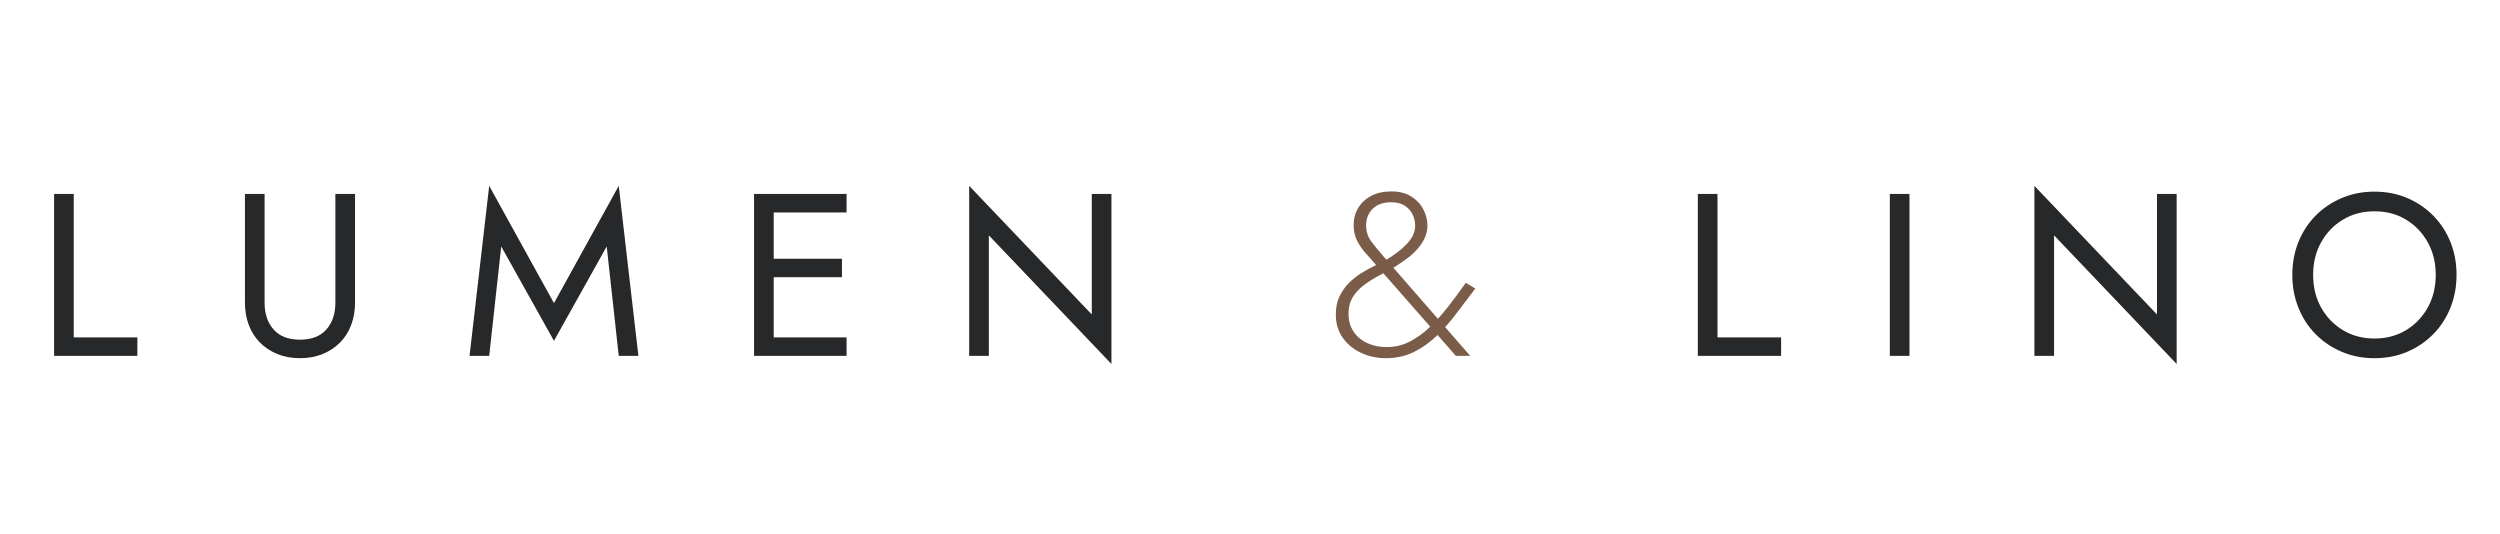
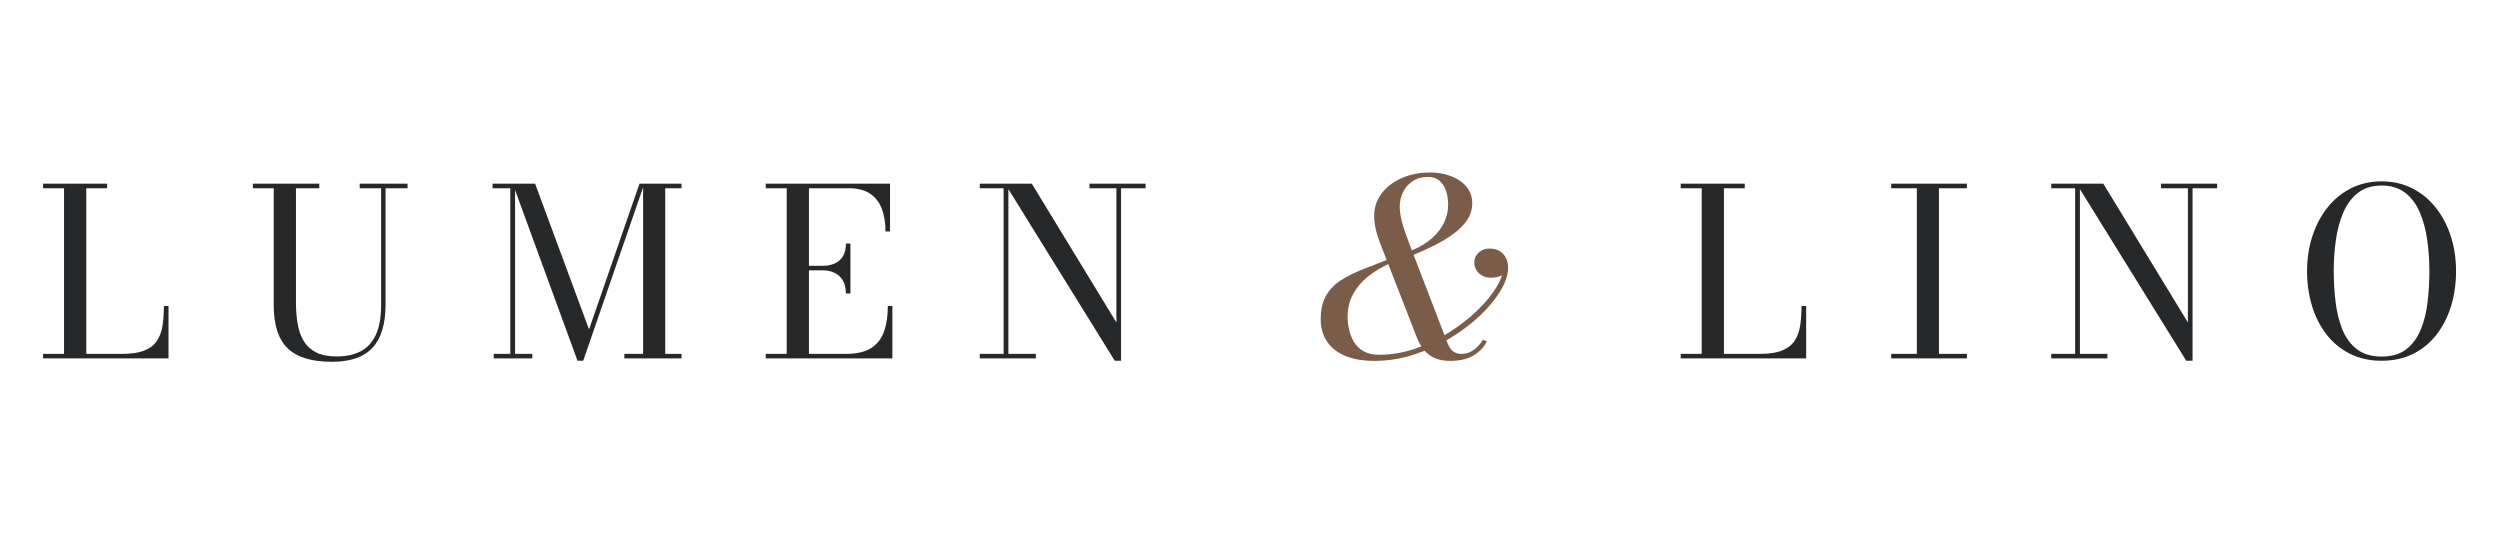
- <svg xmlns="http://www.w3.org/2000/svg" viewBox="0 0 281 60" width="562" height="120" role="img" aria-label="Lumen &amp; Lino">
-   <path fill="#26282A" d="M6.08 21.8V40.0H15.44V37.92H8.29V21.8Z M27.53 21.8V34.02Q27.53 35.372 27.959 36.516Q28.388 37.66 29.207 38.492Q30.026 39.324 31.17 39.792Q32.314 40.26 33.718 40.26Q35.122 40.26 36.266 39.792Q37.41 39.324 38.229 38.492Q39.048 37.66 39.477 36.516Q39.906 35.372 39.906 34.02V21.8H37.696V34.02Q37.696 35.892 36.682 37.036Q35.668 38.18 33.718 38.18Q31.768 38.18 30.754 37.036Q29.74 35.892 29.74 34.02V21.8Z M56.338 27.702 62.266 38.31 68.194 27.702 69.546 40.0H71.756L69.546 20.89L62.266 34.072L54.986 20.89L52.776 40.0H54.986Z M85.978 40.0H95.156V37.92H85.978ZM85.978 23.88H95.156V21.8H85.978ZM85.978 31.16H94.636V29.08H85.978ZM84.756 21.8V40.0H86.966V21.8Z M122.716 21.8V35.346L108.936 20.89V40.0H111.146V26.454L124.926 40.91V21.8Z" />
-   <path fill="#7B5C48" d="M154.488 29.574 163.64 40.0H165.252L155.528 28.846Q154.826 28.04 154.189 27.221Q153.552 26.402 153.552 25.336Q153.552 24.218 154.28 23.477Q155.008 22.736 156.386 22.736Q157.296 22.736 157.881 23.113Q158.466 23.49 158.765 24.088Q159.064 24.686 159.064 25.388Q159.064 26.402 158.167 27.377Q157.27 28.352 155.71 29.262Q155.19 29.548 154.462 29.899Q153.734 30.25 152.98 30.718Q152.226 31.186 151.589 31.836Q150.952 32.486 150.549 33.344Q150.146 34.202 150.146 35.346Q150.146 36.88 150.939 37.985Q151.732 39.09 153.019 39.675Q154.306 40.26 155.788 40.26Q157.53 40.26 158.934 39.558Q160.338 38.856 161.521 37.712Q162.704 36.568 163.744 35.177Q164.784 33.786 165.824 32.434L164.758 31.784Q163.822 33.11 162.834 34.384Q161.846 35.658 160.78 36.698Q159.714 37.738 158.492 38.375Q157.27 39.012 155.866 39.012Q154.67 39.012 153.695 38.57Q152.72 38.128 152.148 37.283Q151.576 36.438 151.576 35.268Q151.576 34.124 152.096 33.331Q152.616 32.538 153.409 31.966Q154.202 31.394 155.073 30.939Q155.944 30.484 156.646 30.068Q157.556 29.522 158.258 28.976Q158.96 28.43 159.441 27.845Q159.922 27.26 160.182 26.649Q160.442 26.038 160.442 25.388Q160.442 24.4 159.974 23.516Q159.506 22.632 158.609 22.073Q157.712 21.514 156.386 21.514Q155.086 21.514 154.137 22.008Q153.188 22.502 152.668 23.36Q152.148 24.218 152.148 25.336Q152.148 26.298 152.551 27.078Q152.954 27.858 153.513 28.469Q154.072 29.08 154.488 29.574Z" />
-   <path fill="#26282A" d="M190.836 21.8V40.0H200.196V37.92H193.046V21.8Z M212.416 21.8V40.0H214.626V21.8Z M242.446 21.8V35.346L228.666 20.89V40.0H230.876V26.454L244.656 40.91V21.8Z M259.996 30.9Q259.996 28.846 260.893 27.234Q261.79 25.622 263.35 24.686Q264.91 23.75 266.886 23.75Q268.888 23.75 270.435 24.686Q271.982 25.622 272.879 27.234Q273.776 28.846 273.776 30.9Q273.776 32.954 272.879 34.566Q271.982 36.178 270.435 37.114Q268.888 38.05 266.886 38.05Q264.91 38.05 263.35 37.114Q261.79 36.178 260.893 34.566Q259.996 32.954 259.996 30.9ZM257.656 30.9Q257.656 32.876 258.345 34.592Q259.034 36.308 260.282 37.569Q261.53 38.83 263.22 39.545Q264.91 40.26 266.886 40.26Q268.888 40.26 270.565 39.545Q272.242 38.83 273.49 37.569Q274.738 36.308 275.427 34.592Q276.116 32.876 276.116 30.9Q276.116 28.898 275.427 27.195Q274.738 25.492 273.49 24.231Q272.242 22.97 270.565 22.255Q268.888 21.54 266.886 21.54Q264.91 21.54 263.22 22.255Q261.53 22.97 260.282 24.231Q259.034 25.492 258.345 27.195Q257.656 28.898 257.656 30.9Z" />
+ <svg xmlns="http://www.w3.org/2000/svg" viewBox="0 0 279 60" width="558" height="120" role="img" aria-label="Lumen &amp; Lino">
+   <path fill="#26282A" d="M4.806 40.0V39.493H7.146V21.007H4.806V20.5H11.956V21.007H9.629V39.493H13.646Q15.18 39.493 16.103 39.123Q17.026 38.752 17.501 38.056Q17.975 37.361 18.131 36.373Q18.287 35.385 18.287 34.15H18.807V40.0Z M45.483 20.5V21.007H43.026V34.02Q43.026 37.231 41.576 38.804Q40.127 40.377 37.046 40.377Q33.679 40.377 32.112 38.882Q30.546 37.387 30.546 34.02V21.007H28.219V20.5H35.629V21.007H33.029V33.76Q33.029 35.047 33.218 36.145Q33.406 37.244 33.894 38.056Q34.381 38.869 35.272 39.324Q36.162 39.779 37.566 39.779Q39.178 39.779 40.283 39.188Q41.388 38.596 41.96 37.329Q42.532 36.061 42.532 34.02V21.007H40.14V20.5Z M64.45 40.26 57.222 20.5H59.718L65.737 36.763L71.366 20.5H71.912L65.087 40.26ZM57.482 20.5V39.493H59.406V40.0H55.103V39.493H56.949V21.007H54.973V20.5ZM76.059 20.5V21.007H74.239V39.493H76.059V40.0H69.676V39.493H71.769V20.5Z M85.458 40.0V39.493H87.798V21.007H85.458V20.5H99.329V25.83H98.822Q98.822 24.439 98.425 23.347Q98.029 22.255 97.126 21.631Q96.222 21.007 94.701 21.007H90.281V39.493H94.428Q96.209 39.493 97.223 38.843Q98.237 38.193 98.659 36.997Q99.082 35.801 99.082 34.15H99.589V40.0ZM94.402 32.759Q94.402 31.888 94.071 31.316Q93.739 30.744 93.154 30.458Q92.569 30.172 91.828 30.172H89.657V29.665H91.828Q92.569 29.665 93.154 29.405Q93.739 29.145 94.071 28.599Q94.402 28.053 94.402 27.182H94.909V32.759Z M112.537 20.5V39.493H115.605V40.0H109.339V39.493H112.004V21.007H109.339V20.5ZM127.851 20.5V21.007H125.108V40.26H124.406L112.16 20.5H115.15L124.588 35.983V21.007H121.585V20.5Z" />
+   <path fill="#7B5C48" d="M161.859 40.273Q160.371 40.273 159.484 39.597Q158.597 38.922 158.064 37.516L154.038 27.183Q153.696 26.323 153.526 25.558Q153.355 24.794 153.355 24.084Q153.355 22.719 154.16 21.627Q154.966 20.535 156.385 19.894Q157.805 19.252 159.648 19.252Q160.535 19.252 161.368 19.477Q162.2 19.702 162.862 20.132Q163.524 20.562 163.913 21.197Q164.302 21.832 164.302 22.651Q164.302 23.688 163.743 24.535Q163.183 25.381 162.234 26.077Q161.286 26.773 160.105 27.367Q158.924 27.961 157.668 28.479L157.464 27.988Q158.883 27.401 159.805 26.589Q160.726 25.777 161.17 24.821Q161.613 23.866 161.613 22.856Q161.613 22.009 161.381 21.306Q161.149 20.603 160.651 20.173Q160.153 19.743 159.375 19.743Q158.365 19.743 157.655 20.214Q156.945 20.685 156.576 21.45Q156.208 22.214 156.208 23.074Q156.208 23.784 156.46 24.76Q156.713 25.736 157.273 27.183L161.354 37.802Q161.518 38.28 161.722 38.669Q161.927 39.058 162.262 39.277Q162.596 39.495 163.142 39.495Q163.879 39.495 164.514 39.017Q165.149 38.539 165.476 37.925L165.927 38.075Q165.544 38.976 164.514 39.625Q163.483 40.273 161.859 40.273ZM153.382 40.273Q151.43 40.273 150.093 39.7Q148.755 39.126 148.072 38.082Q147.39 37.038 147.39 35.632Q147.39 34.021 147.991 32.991Q148.591 31.96 149.635 31.284Q150.68 30.609 152.017 30.09Q153.355 29.571 154.829 28.984L155.034 29.421Q153.71 30.022 152.659 30.868Q151.608 31.714 151 32.827Q150.393 33.939 150.393 35.373Q150.393 36.028 150.55 36.758Q150.707 37.488 151.089 38.137Q151.471 38.785 152.161 39.188Q152.85 39.59 153.915 39.59Q155.989 39.59 157.996 38.894Q160.003 38.198 161.763 37.072Q163.524 35.946 164.876 34.636Q166.227 33.325 166.991 32.069Q167.756 30.814 167.756 29.872H168.274Q168.274 30.213 168.001 30.465Q167.728 30.718 167.299 30.855Q166.869 30.991 166.391 30.991Q165.845 30.991 165.428 30.766Q165.012 30.541 164.773 30.158Q164.534 29.776 164.534 29.298Q164.534 28.875 164.746 28.527Q164.958 28.179 165.34 27.961Q165.722 27.742 166.227 27.742Q166.882 27.742 167.346 28.015Q167.81 28.288 168.056 28.766Q168.302 29.244 168.302 29.872Q168.302 31.018 167.483 32.404Q166.664 33.789 165.217 35.175Q163.77 36.56 161.873 37.714Q159.975 38.867 157.805 39.57Q155.635 40.273 153.382 40.273Z" />
+   <path fill="#26282A" d="M187.567 40.0V39.493H189.907V21.007H187.567V20.5H194.717V21.007H192.39V39.493H196.407Q197.941 39.493 198.864 39.123Q199.787 38.752 200.262 38.056Q200.736 37.361 200.892 36.373Q201.048 35.385 201.048 34.15H201.568V40.0Z M211.058 40.0V39.493H213.918V21.007H211.058V20.5H219.508V21.007H216.388V39.493H219.508V40.0Z M232.118 20.5V39.493H235.186V40.0H228.92V39.493H231.585V21.007H228.92V20.5ZM247.432 20.5V21.007H244.689V40.26H243.987L231.741 20.5H234.731L244.169 35.983V21.007H241.166V20.5Z M265.788 40.26Q263.812 40.26 262.265 39.486Q260.718 38.713 259.646 37.335Q258.573 35.957 258.021 34.144Q257.468 32.33 257.468 30.25Q257.468 28.17 258.06 26.357Q258.651 24.543 259.743 23.165Q260.835 21.787 262.369 21.014Q263.903 20.24 265.788 20.24Q267.673 20.24 269.201 21.014Q270.728 21.787 271.827 23.165Q272.925 24.543 273.51 26.357Q274.095 28.17 274.095 30.25Q274.095 32.33 273.543 34.144Q272.99 35.957 271.924 37.335Q270.858 38.713 269.311 39.486Q267.764 40.26 265.788 40.26ZM265.788 39.792Q267.491 39.792 268.538 38.98Q269.584 38.167 270.15 36.796Q270.715 35.424 270.917 33.721Q271.118 32.018 271.118 30.25Q271.118 28.482 270.878 26.779Q270.637 25.076 270.052 23.705Q269.467 22.333 268.427 21.521Q267.387 20.708 265.788 20.708Q264.189 20.708 263.149 21.521Q262.109 22.333 261.518 23.705Q260.926 25.076 260.686 26.779Q260.445 28.482 260.445 30.25Q260.445 32.018 260.653 33.721Q260.861 35.424 261.42 36.796Q261.979 38.167 263.039 38.98Q264.098 39.792 265.788 39.792Z" />
</svg>
